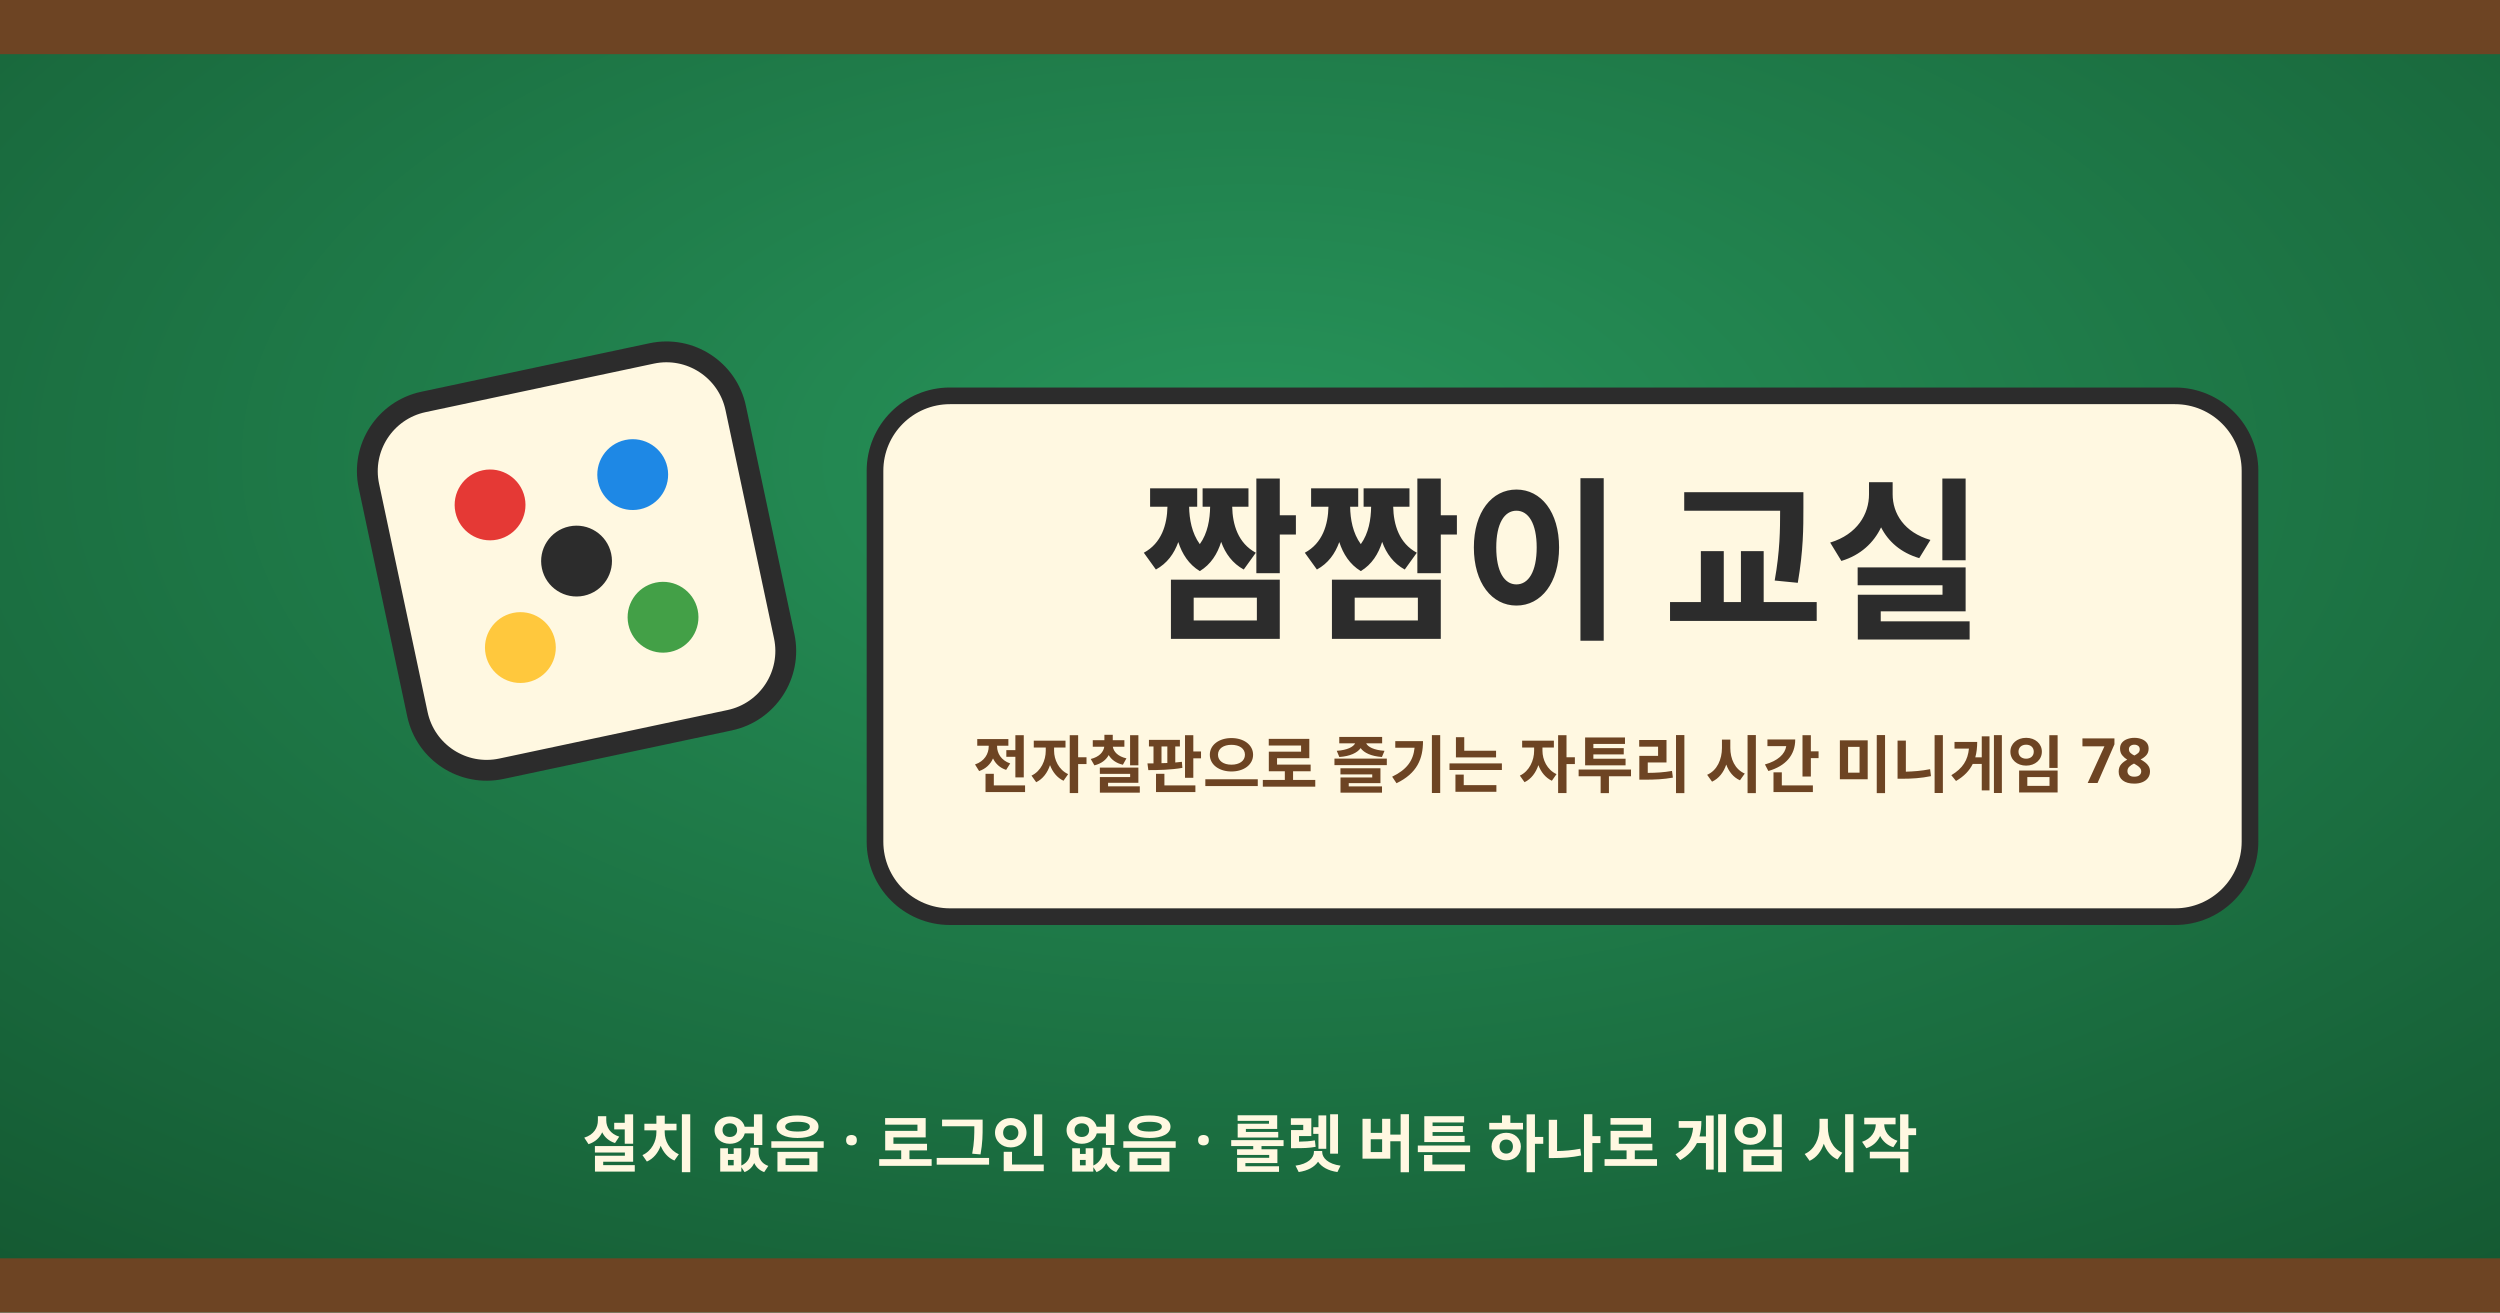
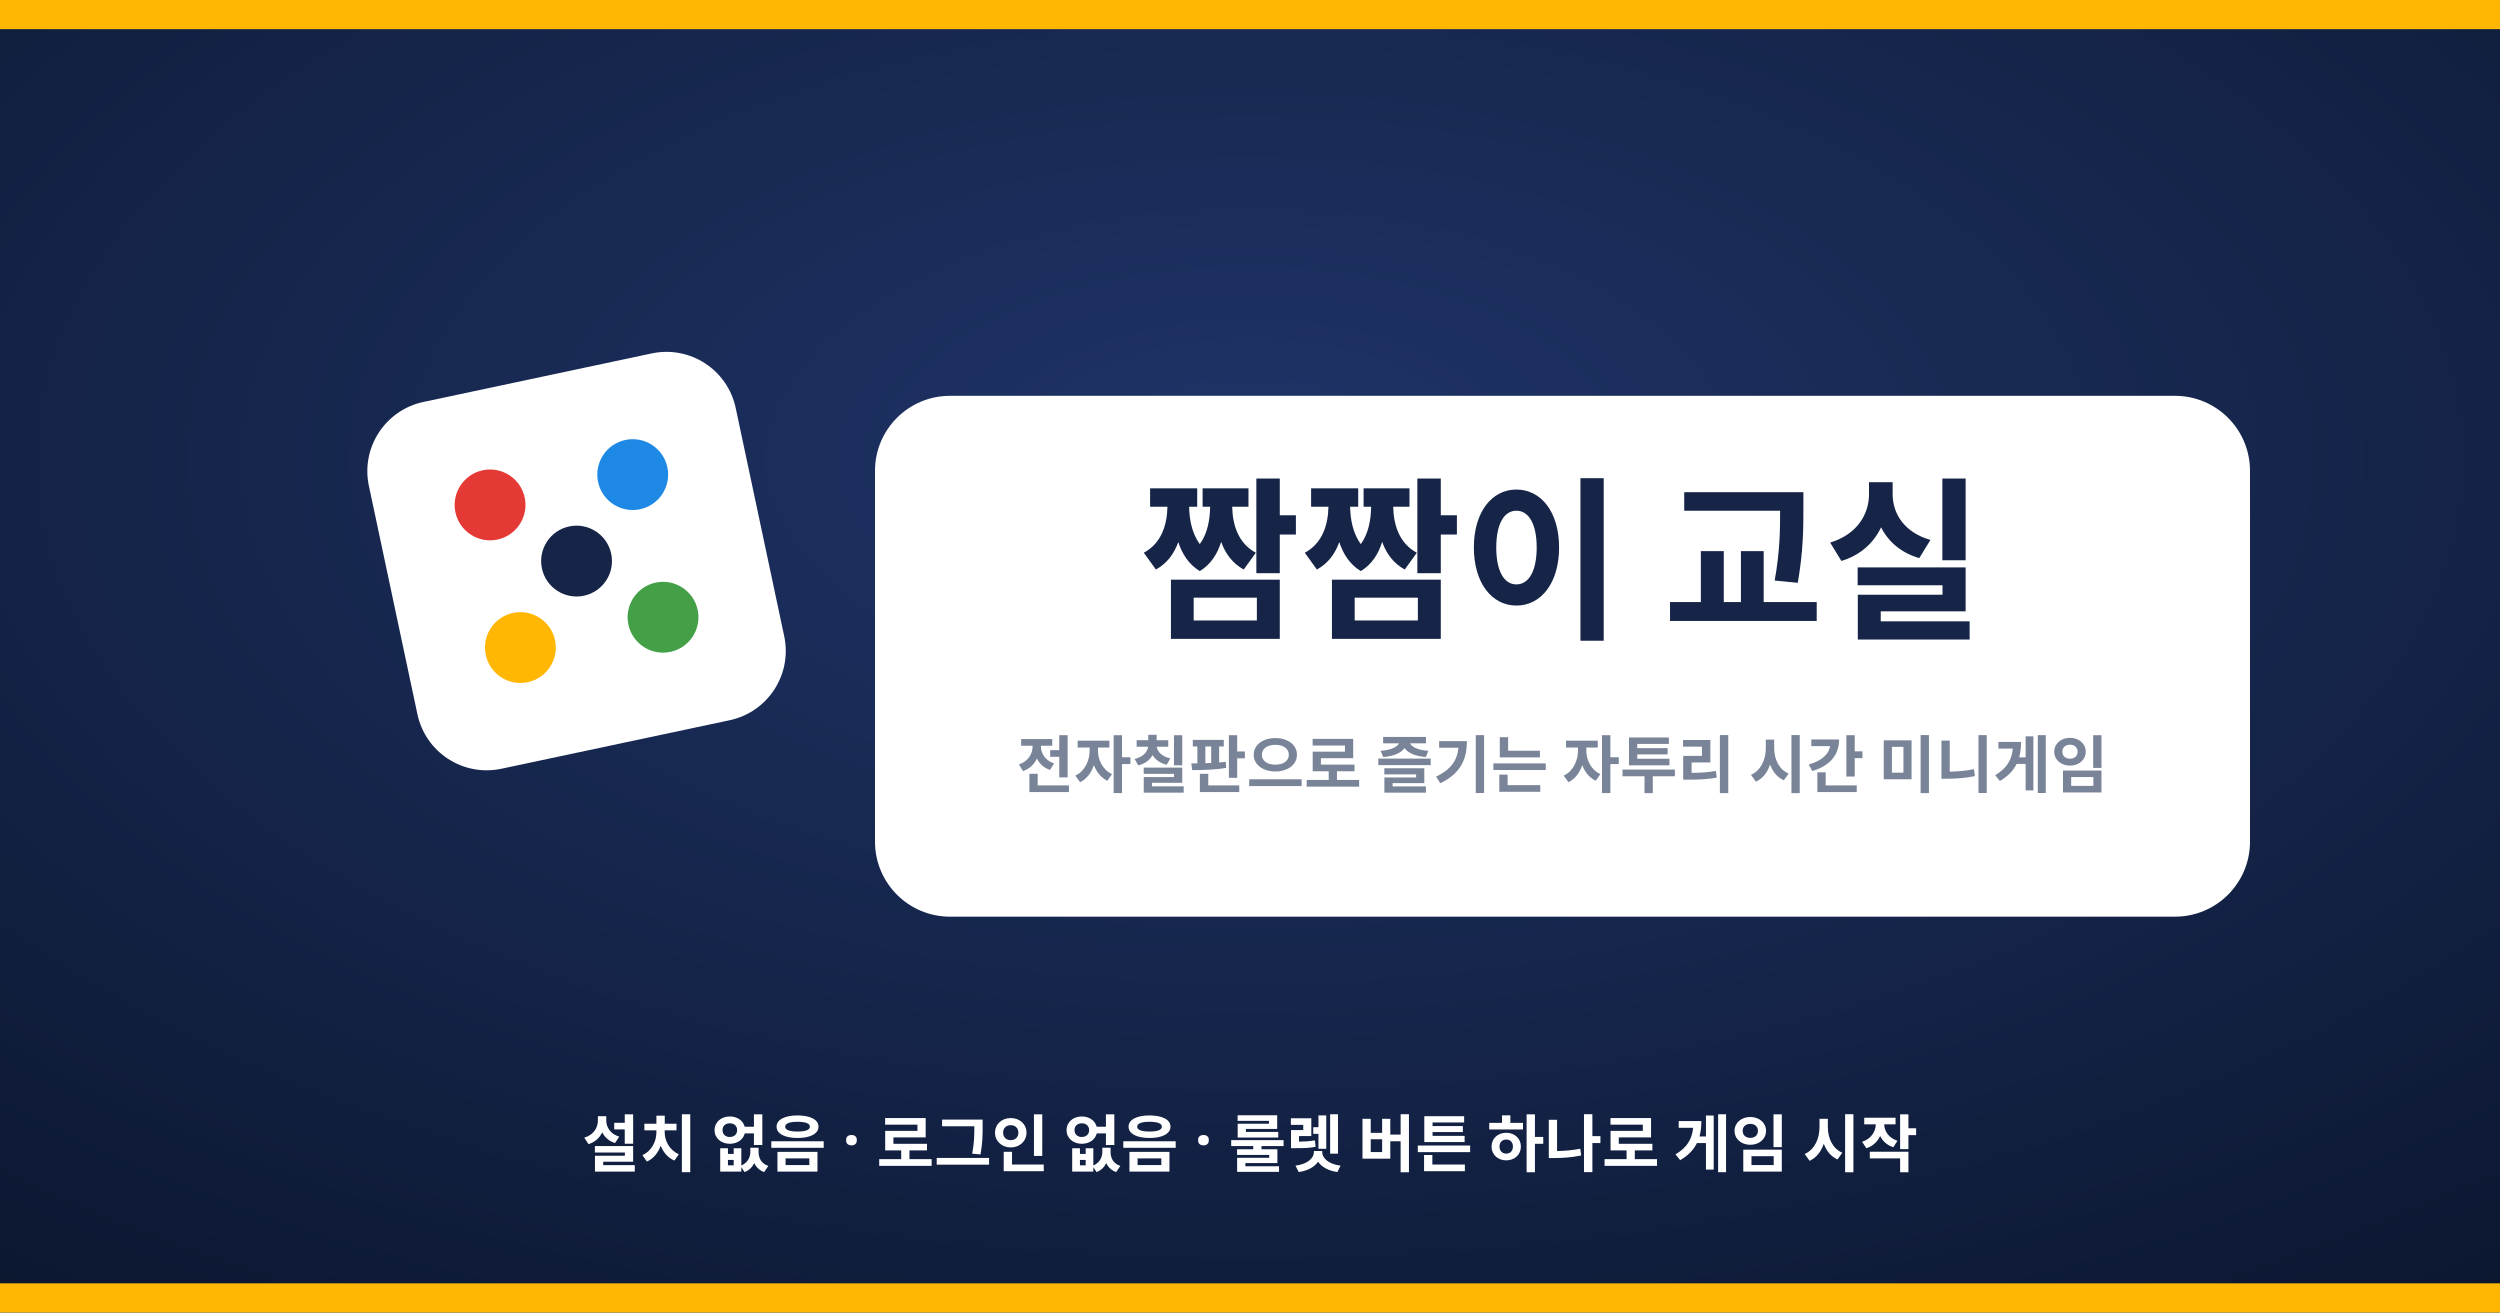
<svg xmlns="http://www.w3.org/2000/svg" viewBox="0 0 1200 630" width="1200" height="630">
  <defs>
-     <radialGradient id="felt" cx="50%" cy="35%" r="80%">
-       <stop offset="0%" stop-color="#27945A" />
-       <stop offset="100%" stop-color="#145932" />
+     <radialGradient id="navy" cx="50%" cy="35%" r="80%">
+       <stop offset="0%" stop-color="#1F3468" />
+       <stop offset="100%" stop-color="#0C1730" />
    </radialGradient>
  </defs>
-   <rect width="1200" height="630" fill="url(#felt)" />
-   <rect x="0" y="0" width="1200" height="26" fill="#6D4423" />
-   <rect x="0" y="604" width="1200" height="26" fill="#6D4423" />
+   <rect width="1200" height="630" fill="url(#navy)" />
+   <rect x="0" y="0" width="1200" height="14" fill="#FFB703" />
+   <rect x="0" y="616" width="1200" height="14" fill="#FFB703" />
  <g transform="translate(170,200) rotate(-12)">
-     <rect width="180" height="180" rx="34" fill="#FFF8E1" stroke="#2C2C2C" stroke-width="10" />
+     <rect width="180" height="180" rx="34" fill="#FFFFFF" />
    <circle cx="55" cy="55" r="17" fill="#E53935" />
    <circle cx="125" cy="55" r="17" fill="#1E88E5" />
-     <circle cx="90" cy="90" r="17" fill="#2C2C2C" />
-     <circle cx="55" cy="125" r="17" fill="#FFC83D" />
+     <circle cx="90" cy="90" r="17" fill="#152447" />
+     <circle cx="55" cy="125" r="17" fill="#FFB703" />
    <circle cx="125" cy="125" r="17" fill="#43A047" />
  </g>
-   <rect x="420" y="190" width="660" height="250" rx="36" fill="#FFF8E1" stroke="#2C2C2C" stroke-width="8" />
-   <text x="750" y="300" text-anchor="middle" font-family="sans-serif" font-size="84" font-weight="900" fill="#2C2C2C">짬짬이 교실</text>
-   <text x="750" y="378" text-anchor="middle" font-family="sans-serif" font-size="30" font-weight="700" fill="#6D4423">전자칠판으로 즐기는 자투리 시간 미니게임 78</text>
-   <text x="600" y="560" text-anchor="middle" font-family="sans-serif" font-size="30" font-weight="700" fill="#FFF8E1">설치 없음 · 로그인 없음 · 룰렛 버튼 하나로 게임 시작</text>
+   <rect x="420" y="190" width="660" height="250" rx="36" fill="#FFFFFF" />
+   <text x="750" y="300" text-anchor="middle" font-family="sans-serif" font-size="84" font-weight="900" fill="#152447">짬짬이 교실</text>
+   <text x="750" y="378" text-anchor="middle" font-family="sans-serif" font-size="30" font-weight="700" fill="#7A8499">전자칠판으로 즐기는 자투리 시간 미니게임</text>
+   <text x="600" y="560" text-anchor="middle" font-family="sans-serif" font-size="30" font-weight="700" fill="#FFFFFF">설치 없음 · 로그인 없음 · 룰렛 버튼 하나로 게임 시작</text>
</svg>
